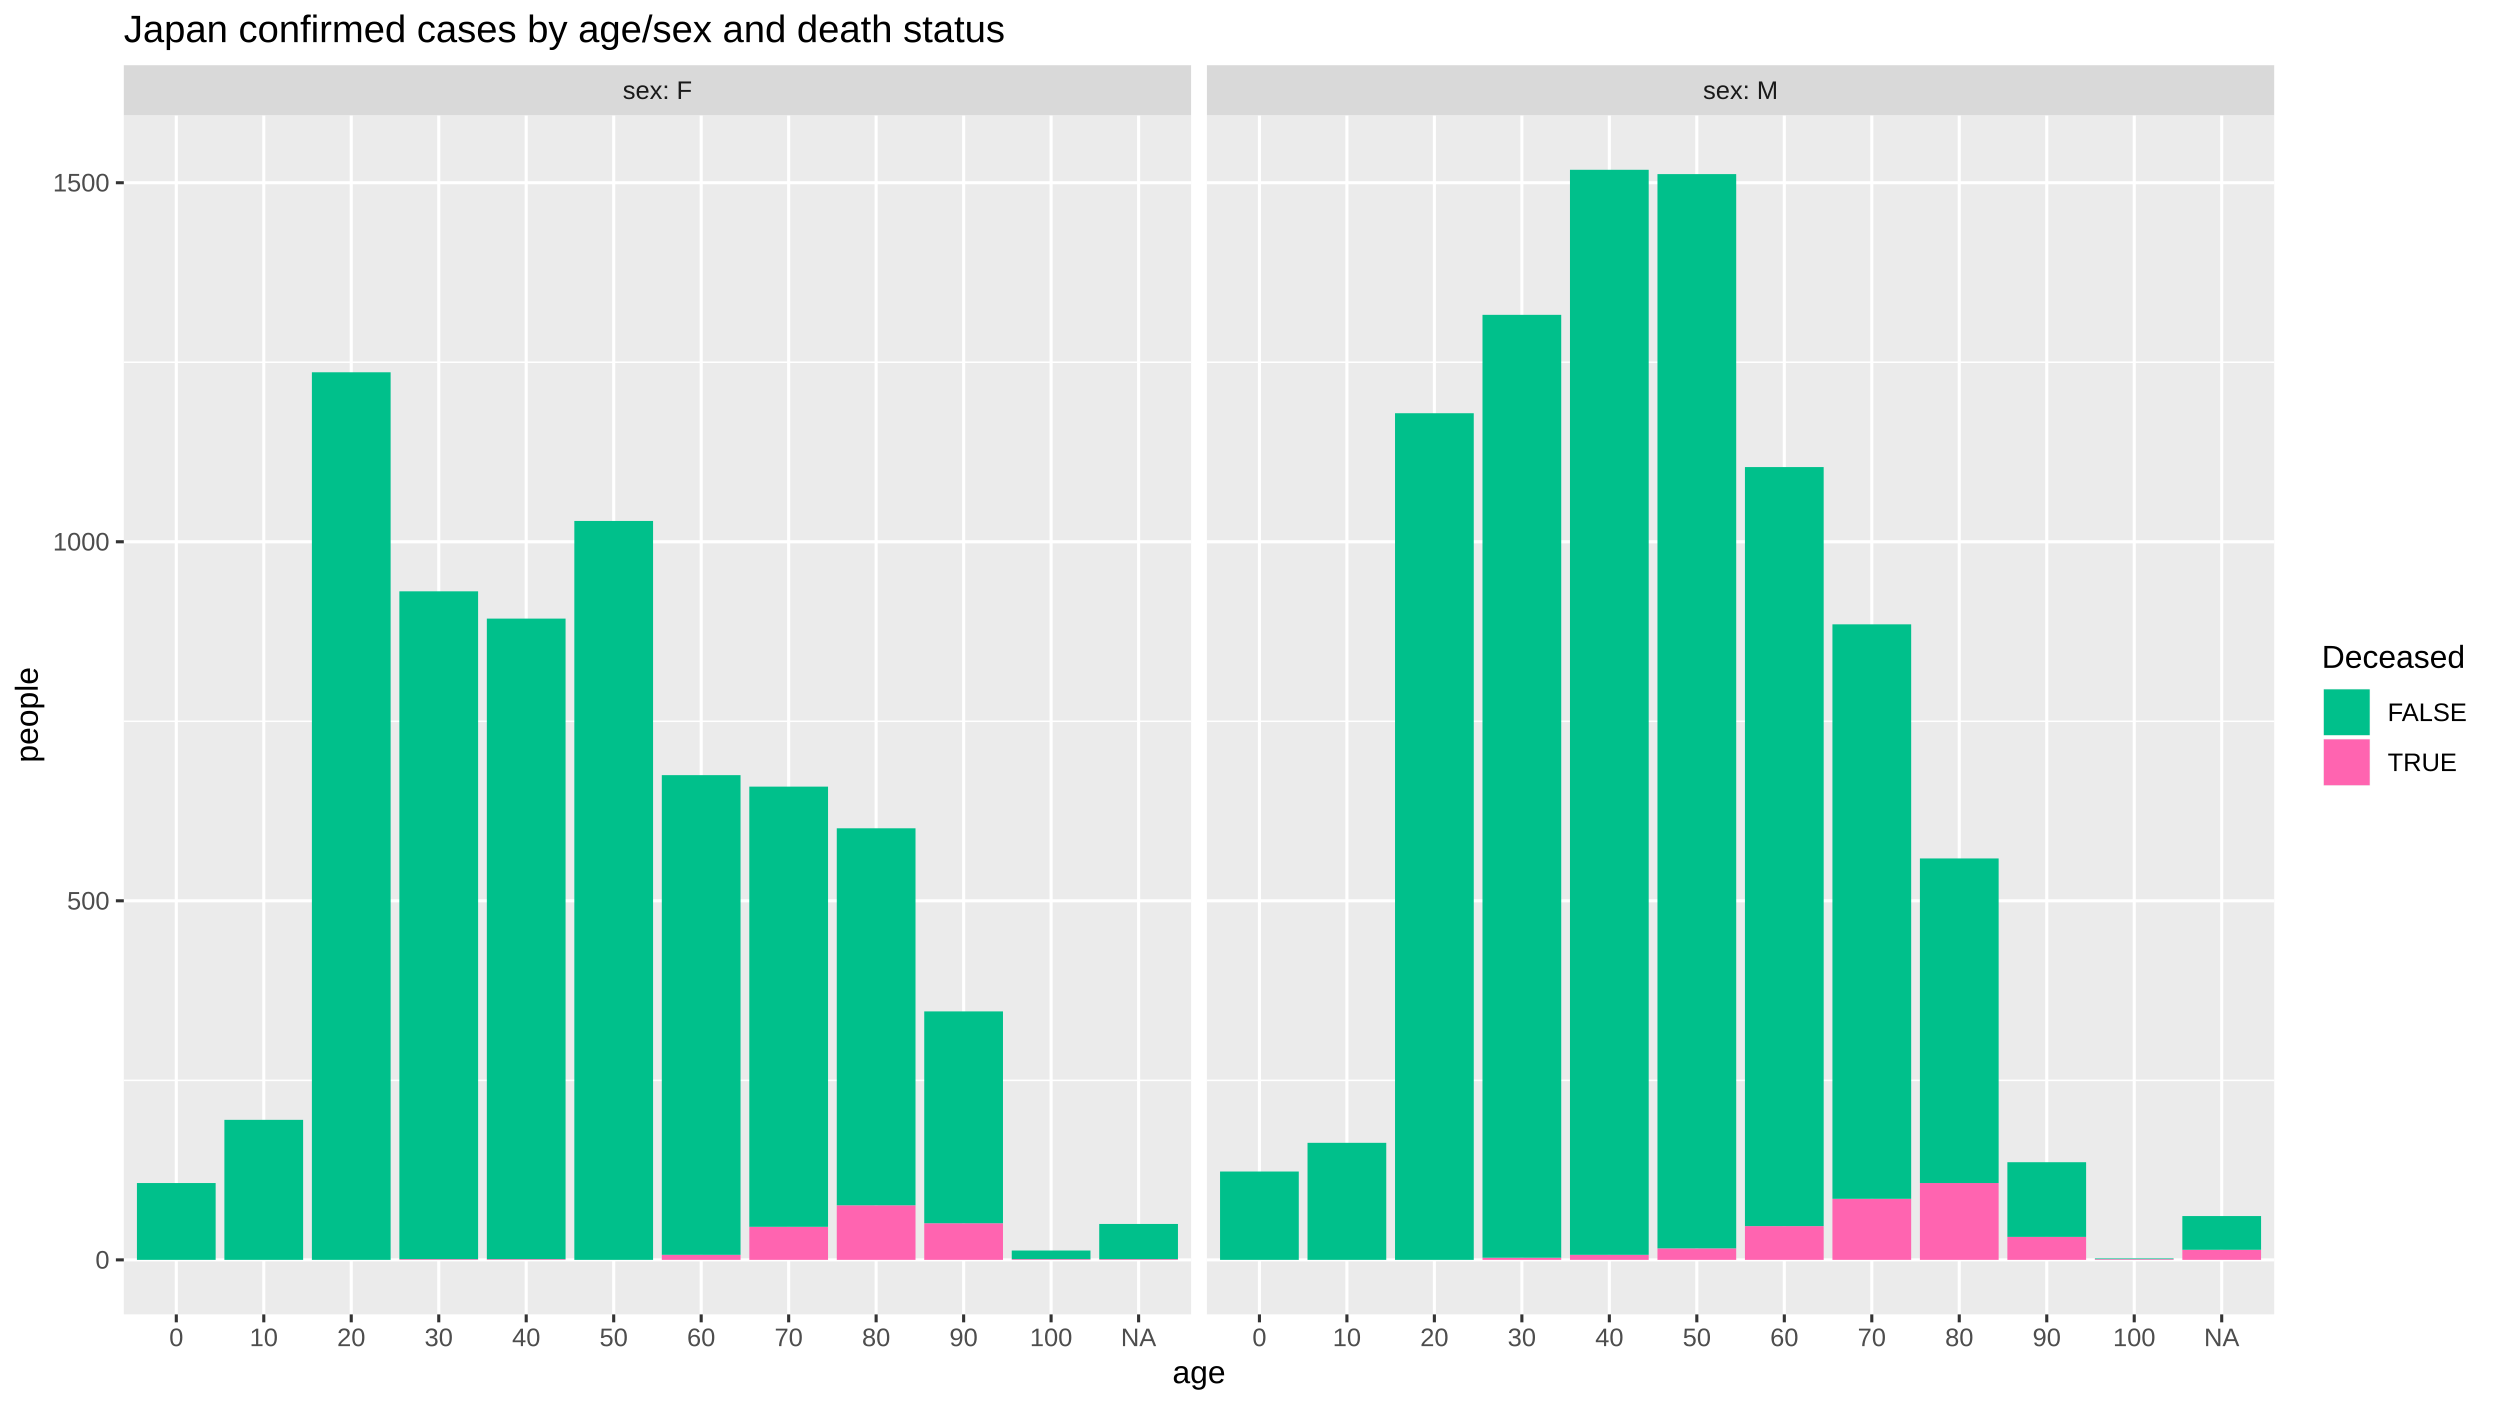
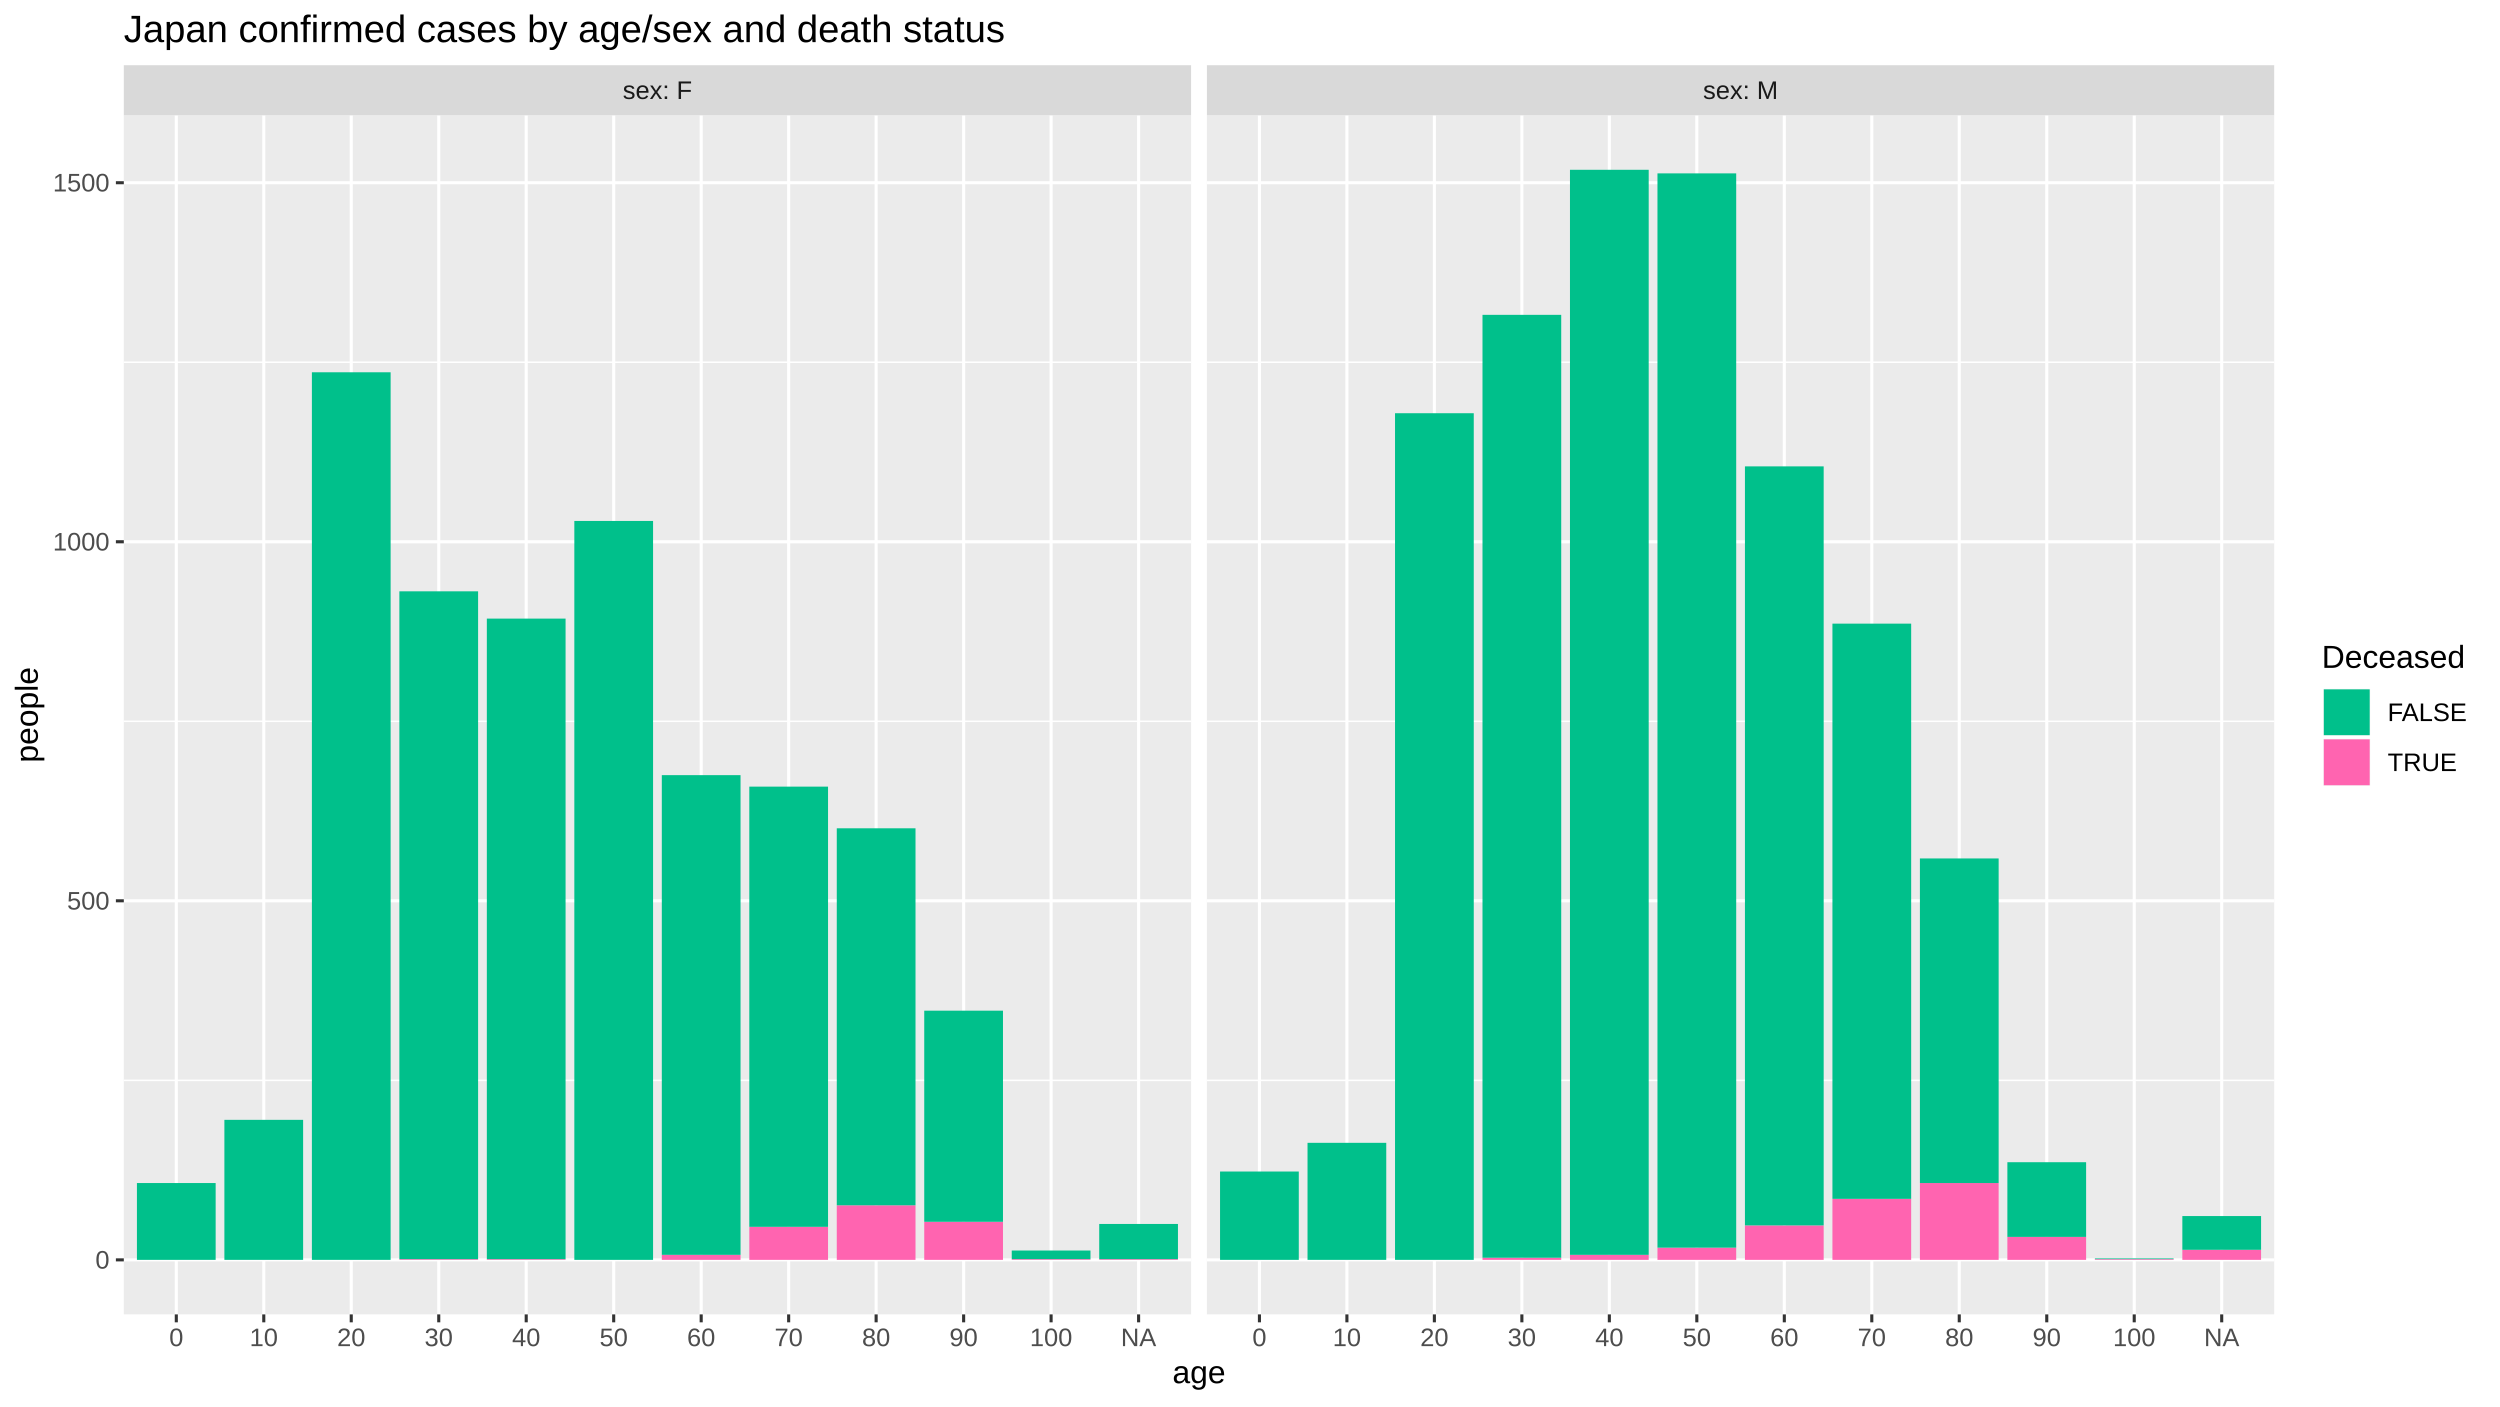
<svg xmlns="http://www.w3.org/2000/svg" viewBox="0 0 864.00 486.00">
  <defs>
    <style type="text/css">
    line, polyline, polygon, path, rect, circle {
      fill: none;
      stroke: #000000;
      stroke-linecap: round;
      stroke-linejoin: round;
      stroke-miterlimit: 10.00;
    }
  </style>
  </defs>
  <rect width="100%" height="100%" style="stroke: none; fill: #FFFFFF;" />
  <rect x="0.00" y="-0" width="864.00" height="486.00" style="stroke-width: 1.07; stroke: #FFFFFF; fill: #FFFFFF;" />
  <defs>
    <clipPath id="cpNDIuNzl8NDExLjY0fDQ1NC4yNXwzOS44NA==">
      <rect x="42.79" y="39.84" width="368.85" height="414.40" />
    </clipPath>
  </defs>
  <rect x="42.79" y="39.84" width="368.85" height="414.40" style="stroke-width: 1.07; stroke: none; fill: #EBEBEB;" clip-path="url(#cpNDIuNzl8NDExLjY0fDQ1NC4yNXwzOS44NA==)" />
  <polyline points="42.79,373.37 411.64,373.37 " style="stroke-width: 0.53; stroke: #FFFFFF; stroke-linecap: butt;" clip-path="url(#cpNDIuNzl8NDExLjY0fDQ1NC4yNXwzOS44NA==)" />
  <polyline points="42.79,249.28 411.64,249.28 " style="stroke-width: 0.53; stroke: #FFFFFF; stroke-linecap: butt;" clip-path="url(#cpNDIuNzl8NDExLjY0fDQ1NC4yNXwzOS44NA==)" />
  <polyline points="42.79,125.19 411.64,125.19 " style="stroke-width: 0.53; stroke: #FFFFFF; stroke-linecap: butt;" clip-path="url(#cpNDIuNzl8NDExLjY0fDQ1NC4yNXwzOS44NA==)" />
  <polyline points="42.79,435.41 411.64,435.41 " style="stroke-width: 1.07; stroke: #FFFFFF; stroke-linecap: butt;" clip-path="url(#cpNDIuNzl8NDExLjY0fDQ1NC4yNXwzOS44NA==)" />
  <polyline points="42.79,311.32 411.64,311.32 " style="stroke-width: 1.07; stroke: #FFFFFF; stroke-linecap: butt;" clip-path="url(#cpNDIuNzl8NDExLjY0fDQ1NC4yNXwzOS44NA==)" />
  <polyline points="42.79,187.23 411.64,187.23 " style="stroke-width: 1.07; stroke: #FFFFFF; stroke-linecap: butt;" clip-path="url(#cpNDIuNzl8NDExLjY0fDQ1NC4yNXwzOS44NA==)" />
  <polyline points="42.79,63.15 411.64,63.15 " style="stroke-width: 1.07; stroke: #FFFFFF; stroke-linecap: butt;" clip-path="url(#cpNDIuNzl8NDExLjY0fDQ1NC4yNXwzOS44NA==)" />
  <polyline points="60.93,454.25 60.93,39.84 " style="stroke-width: 1.07; stroke: #FFFFFF; stroke-linecap: butt;" clip-path="url(#cpNDIuNzl8NDExLjY0fDQ1NC4yNXwzOS44NA==)" />
  <polyline points="91.16,454.25 91.16,39.84 " style="stroke-width: 1.07; stroke: #FFFFFF; stroke-linecap: butt;" clip-path="url(#cpNDIuNzl8NDExLjY0fDQ1NC4yNXwzOS44NA==)" />
  <polyline points="121.39,454.25 121.39,39.84 " style="stroke-width: 1.07; stroke: #FFFFFF; stroke-linecap: butt;" clip-path="url(#cpNDIuNzl8NDExLjY0fDQ1NC4yNXwzOS44NA==)" />
  <polyline points="151.63,454.25 151.63,39.84 " style="stroke-width: 1.07; stroke: #FFFFFF; stroke-linecap: butt;" clip-path="url(#cpNDIuNzl8NDExLjY0fDQ1NC4yNXwzOS44NA==)" />
  <polyline points="181.86,454.25 181.86,39.84 " style="stroke-width: 1.07; stroke: #FFFFFF; stroke-linecap: butt;" clip-path="url(#cpNDIuNzl8NDExLjY0fDQ1NC4yNXwzOS44NA==)" />
  <polyline points="212.09,454.25 212.09,39.84 " style="stroke-width: 1.07; stroke: #FFFFFF; stroke-linecap: butt;" clip-path="url(#cpNDIuNzl8NDExLjY0fDQ1NC4yNXwzOS44NA==)" />
  <polyline points="242.33,454.25 242.33,39.84 " style="stroke-width: 1.07; stroke: #FFFFFF; stroke-linecap: butt;" clip-path="url(#cpNDIuNzl8NDExLjY0fDQ1NC4yNXwzOS44NA==)" />
  <polyline points="272.56,454.25 272.56,39.84 " style="stroke-width: 1.07; stroke: #FFFFFF; stroke-linecap: butt;" clip-path="url(#cpNDIuNzl8NDExLjY0fDQ1NC4yNXwzOS44NA==)" />
  <polyline points="302.79,454.25 302.79,39.84 " style="stroke-width: 1.07; stroke: #FFFFFF; stroke-linecap: butt;" clip-path="url(#cpNDIuNzl8NDExLjY0fDQ1NC4yNXwzOS44NA==)" />
  <polyline points="333.03,454.25 333.03,39.84 " style="stroke-width: 1.07; stroke: #FFFFFF; stroke-linecap: butt;" clip-path="url(#cpNDIuNzl8NDExLjY0fDQ1NC4yNXwzOS44NA==)" />
  <polyline points="363.26,454.25 363.26,39.84 " style="stroke-width: 1.07; stroke: #FFFFFF; stroke-linecap: butt;" clip-path="url(#cpNDIuNzl8NDExLjY0fDQ1NC4yNXwzOS44NA==)" />
  <polyline points="393.50,454.25 393.50,39.84 " style="stroke-width: 1.07; stroke: #FFFFFF; stroke-linecap: butt;" clip-path="url(#cpNDIuNzl8NDExLjY0fDQ1NC4yNXwzOS44NA==)" />
  <rect x="47.32" y="408.86" width="27.21" height="26.55" style="stroke-width: 1.07; stroke: none; stroke-linecap: butt; fill: #00C08B;" clip-path="url(#cpNDIuNzl8NDExLjY0fDQ1NC4yNXwzOS44NA==)" />
  <rect x="77.55" y="387.02" width="27.21" height="48.39" style="stroke-width: 1.07; stroke: none; stroke-linecap: butt; fill: #00C08B;" clip-path="url(#cpNDIuNzl8NDExLjY0fDQ1NC4yNXwzOS44NA==)" />
  <rect x="107.79" y="128.66" width="27.21" height="306.75" style="stroke-width: 1.07; stroke: none; stroke-linecap: butt; fill: #00C08B;" clip-path="url(#cpNDIuNzl8NDExLjY0fDQ1NC4yNXwzOS44NA==)" />
  <rect x="138.02" y="435.16" width="27.21" height="0.25" style="stroke-width: 1.07; stroke: none; stroke-linecap: butt; fill: #FF64B0;" clip-path="url(#cpNDIuNzl8NDExLjY0fDQ1NC4yNXwzOS44NA==)" />
  <rect x="138.02" y="204.36" width="27.21" height="230.80" style="stroke-width: 1.07; stroke: none; stroke-linecap: butt; fill: #00C08B;" clip-path="url(#cpNDIuNzl8NDExLjY0fDQ1NC4yNXwzOS44NA==)" />
  <rect x="168.25" y="435.16" width="27.21" height="0.25" style="stroke-width: 1.07; stroke: none; stroke-linecap: butt; fill: #FF64B0;" clip-path="url(#cpNDIuNzl8NDExLjY0fDQ1NC4yNXwzOS44NA==)" />
  <rect x="168.25" y="213.79" width="27.21" height="221.37" style="stroke-width: 1.07; stroke: none; stroke-linecap: butt; fill: #00C08B;" clip-path="url(#cpNDIuNzl8NDExLjY0fDQ1NC4yNXwzOS44NA==)" />
  <rect x="198.49" y="180.04" width="27.21" height="255.37" style="stroke-width: 1.07; stroke: none; stroke-linecap: butt; fill: #00C08B;" clip-path="url(#cpNDIuNzl8NDExLjY0fDQ1NC4yNXwzOS44NA==)" />
  <rect x="228.72" y="433.67" width="27.21" height="1.74" style="stroke-width: 1.07; stroke: none; stroke-linecap: butt; fill: #FF64B0;" clip-path="url(#cpNDIuNzl8NDExLjY0fDQ1NC4yNXwzOS44NA==)" />
  <rect x="228.72" y="267.89" width="27.21" height="165.78" style="stroke-width: 1.07; stroke: none; stroke-linecap: butt; fill: #00C08B;" clip-path="url(#cpNDIuNzl8NDExLjY0fDQ1NC4yNXwzOS44NA==)" />
  <rect x="258.96" y="423.99" width="27.21" height="11.42" style="stroke-width: 1.07; stroke: none; stroke-linecap: butt; fill: #FF64B0;" clip-path="url(#cpNDIuNzl8NDExLjY0fDQ1NC4yNXwzOS44NA==)" />
  <rect x="258.96" y="271.86" width="27.21" height="152.13" style="stroke-width: 1.07; stroke: none; stroke-linecap: butt; fill: #00C08B;" clip-path="url(#cpNDIuNzl8NDExLjY0fDQ1NC4yNXwzOS44NA==)" />
  <rect x="289.19" y="416.55" width="27.21" height="18.86" style="stroke-width: 1.07; stroke: none; stroke-linecap: butt; fill: #FF64B0;" clip-path="url(#cpNDIuNzl8NDExLjY0fDQ1NC4yNXwzOS44NA==)" />
  <rect x="289.19" y="286.26" width="27.21" height="130.29" style="stroke-width: 1.07; stroke: none; stroke-linecap: butt; fill: #00C08B;" clip-path="url(#cpNDIuNzl8NDExLjY0fDQ1NC4yNXwzOS44NA==)" />
-   <rect x="319.42" y="422.75" width="27.21" height="12.66" style="stroke-width: 1.07; stroke: none; stroke-linecap: butt; fill: #FF64B0;" clip-path="url(#cpNDIuNzl8NDExLjY0fDQ1NC4yNXwzOS44NA==)" />
-   <rect x="319.42" y="349.54" width="27.21" height="73.21" style="stroke-width: 1.07; stroke: none; stroke-linecap: butt; fill: #00C08B;" clip-path="url(#cpNDIuNzl8NDExLjY0fDQ1NC4yNXwzOS44NA==)" />
+   <rect x="319.42" y="422.26" width="27.21" height="13.15" style="stroke-width: 1.07; stroke: none; stroke-linecap: butt; fill: #FF64B0;" clip-path="url(#cpNDIuNzl8NDExLjY0fDQ1NC4yNXwzOS44NA==)" />
+   <rect x="319.42" y="349.29" width="27.21" height="72.96" style="stroke-width: 1.07; stroke: none; stroke-linecap: butt; fill: #00C08B;" clip-path="url(#cpNDIuNzl8NDExLjY0fDQ1NC4yNXwzOS44NA==)" />
  <rect x="349.66" y="435.16" width="27.21" height="0.25" style="stroke-width: 1.07; stroke: none; stroke-linecap: butt; fill: #FF64B0;" clip-path="url(#cpNDIuNzl8NDExLjY0fDQ1NC4yNXwzOS44NA==)" />
  <rect x="349.66" y="432.18" width="27.21" height="2.98" style="stroke-width: 1.07; stroke: none; stroke-linecap: butt; fill: #00C08B;" clip-path="url(#cpNDIuNzl8NDExLjY0fDQ1NC4yNXwzOS44NA==)" />
  <rect x="379.89" y="435.16" width="27.21" height="0.25" style="stroke-width: 1.07; stroke: none; stroke-linecap: butt; fill: #FF64B0;" clip-path="url(#cpNDIuNzl8NDExLjY0fDQ1NC4yNXwzOS44NA==)" />
  <rect x="379.89" y="423.00" width="27.21" height="12.16" style="stroke-width: 1.07; stroke: none; stroke-linecap: butt; fill: #00C08B;" clip-path="url(#cpNDIuNzl8NDExLjY0fDQ1NC4yNXwzOS44NA==)" />
  <defs>
    <clipPath id="cpMC4wMHw4NjQuMDB8NDg2LjAwfDAuMDA=">
      <rect x="0.00" y="0.00" width="864.00" height="486.00" />
    </clipPath>
  </defs>
  <defs>
    <clipPath id="cpNDE3LjExfDc4NS45N3w0NTQuMjV8MzkuODQ=">
      <rect x="417.11" y="39.84" width="368.85" height="414.40" />
    </clipPath>
  </defs>
  <rect x="417.11" y="39.84" width="368.85" height="414.40" style="stroke-width: 1.07; stroke: none; fill: #EBEBEB;" clip-path="url(#cpNDE3LjExfDc4NS45N3w0NTQuMjV8MzkuODQ=)" />
  <polyline points="417.11,373.37 785.97,373.37 " style="stroke-width: 0.53; stroke: #FFFFFF; stroke-linecap: butt;" clip-path="url(#cpNDE3LjExfDc4NS45N3w0NTQuMjV8MzkuODQ=)" />
  <polyline points="417.11,249.28 785.97,249.28 " style="stroke-width: 0.53; stroke: #FFFFFF; stroke-linecap: butt;" clip-path="url(#cpNDE3LjExfDc4NS45N3w0NTQuMjV8MzkuODQ=)" />
  <polyline points="417.11,125.19 785.97,125.19 " style="stroke-width: 0.53; stroke: #FFFFFF; stroke-linecap: butt;" clip-path="url(#cpNDE3LjExfDc4NS45N3w0NTQuMjV8MzkuODQ=)" />
  <polyline points="417.11,435.41 785.97,435.41 " style="stroke-width: 1.07; stroke: #FFFFFF; stroke-linecap: butt;" clip-path="url(#cpNDE3LjExfDc4NS45N3w0NTQuMjV8MzkuODQ=)" />
  <polyline points="417.11,311.32 785.97,311.32 " style="stroke-width: 1.07; stroke: #FFFFFF; stroke-linecap: butt;" clip-path="url(#cpNDE3LjExfDc4NS45N3w0NTQuMjV8MzkuODQ=)" />
  <polyline points="417.11,187.23 785.97,187.23 " style="stroke-width: 1.07; stroke: #FFFFFF; stroke-linecap: butt;" clip-path="url(#cpNDE3LjExfDc4NS45N3w0NTQuMjV8MzkuODQ=)" />
  <polyline points="417.11,63.15 785.97,63.15 " style="stroke-width: 1.07; stroke: #FFFFFF; stroke-linecap: butt;" clip-path="url(#cpNDE3LjExfDc4NS45N3w0NTQuMjV8MzkuODQ=)" />
  <polyline points="435.26,454.25 435.26,39.84 " style="stroke-width: 1.07; stroke: #FFFFFF; stroke-linecap: butt;" clip-path="url(#cpNDE3LjExfDc4NS45N3w0NTQuMjV8MzkuODQ=)" />
  <polyline points="465.49,454.25 465.49,39.84 " style="stroke-width: 1.07; stroke: #FFFFFF; stroke-linecap: butt;" clip-path="url(#cpNDE3LjExfDc4NS45N3w0NTQuMjV8MzkuODQ=)" />
  <polyline points="495.72,454.25 495.72,39.84 " style="stroke-width: 1.07; stroke: #FFFFFF; stroke-linecap: butt;" clip-path="url(#cpNDE3LjExfDc4NS45N3w0NTQuMjV8MzkuODQ=)" />
  <polyline points="525.96,454.25 525.96,39.84 " style="stroke-width: 1.07; stroke: #FFFFFF; stroke-linecap: butt;" clip-path="url(#cpNDE3LjExfDc4NS45N3w0NTQuMjV8MzkuODQ=)" />
  <polyline points="556.19,454.25 556.19,39.84 " style="stroke-width: 1.07; stroke: #FFFFFF; stroke-linecap: butt;" clip-path="url(#cpNDE3LjExfDc4NS45N3w0NTQuMjV8MzkuODQ=)" />
  <polyline points="586.42,454.25 586.42,39.84 " style="stroke-width: 1.07; stroke: #FFFFFF; stroke-linecap: butt;" clip-path="url(#cpNDE3LjExfDc4NS45N3w0NTQuMjV8MzkuODQ=)" />
  <polyline points="616.66,454.25 616.66,39.84 " style="stroke-width: 1.07; stroke: #FFFFFF; stroke-linecap: butt;" clip-path="url(#cpNDE3LjExfDc4NS45N3w0NTQuMjV8MzkuODQ=)" />
  <polyline points="646.89,454.25 646.89,39.84 " style="stroke-width: 1.07; stroke: #FFFFFF; stroke-linecap: butt;" clip-path="url(#cpNDE3LjExfDc4NS45N3w0NTQuMjV8MzkuODQ=)" />
  <polyline points="677.12,454.25 677.12,39.84 " style="stroke-width: 1.07; stroke: #FFFFFF; stroke-linecap: butt;" clip-path="url(#cpNDE3LjExfDc4NS45N3w0NTQuMjV8MzkuODQ=)" />
  <polyline points="707.36,454.25 707.36,39.84 " style="stroke-width: 1.07; stroke: #FFFFFF; stroke-linecap: butt;" clip-path="url(#cpNDE3LjExfDc4NS45N3w0NTQuMjV8MzkuODQ=)" />
  <polyline points="737.59,454.25 737.59,39.84 " style="stroke-width: 1.07; stroke: #FFFFFF; stroke-linecap: butt;" clip-path="url(#cpNDE3LjExfDc4NS45N3w0NTQuMjV8MzkuODQ=)" />
  <polyline points="767.82,454.25 767.82,39.84 " style="stroke-width: 1.07; stroke: #FFFFFF; stroke-linecap: butt;" clip-path="url(#cpNDE3LjExfDc4NS45N3w0NTQuMjV8MzkuODQ=)" />
  <rect x="421.65" y="404.88" width="27.21" height="30.53" style="stroke-width: 1.07; stroke: none; stroke-linecap: butt; fill: #00C08B;" clip-path="url(#cpNDE3LjExfDc4NS45N3w0NTQuMjV8MzkuODQ=)" />
  <rect x="451.88" y="394.96" width="27.21" height="40.45" style="stroke-width: 1.07; stroke: none; stroke-linecap: butt; fill: #00C08B;" clip-path="url(#cpNDE3LjExfDc4NS45N3w0NTQuMjV8MzkuODQ=)" />
  <rect x="482.12" y="142.81" width="27.21" height="292.60" style="stroke-width: 1.07; stroke: none; stroke-linecap: butt; fill: #00C08B;" clip-path="url(#cpNDE3LjExfDc4NS45N3w0NTQuMjV8MzkuODQ=)" />
  <rect x="512.35" y="434.67" width="27.21" height="0.74" style="stroke-width: 1.07; stroke: none; stroke-linecap: butt; fill: #FF64B0;" clip-path="url(#cpNDE3LjExfDc4NS45N3w0NTQuMjV8MzkuODQ=)" />
  <rect x="512.35" y="108.81" width="27.21" height="325.86" style="stroke-width: 1.07; stroke: none; stroke-linecap: butt; fill: #00C08B;" clip-path="url(#cpNDE3LjExfDc4NS45N3w0NTQuMjV8MzkuODQ=)" />
  <rect x="542.58" y="433.67" width="27.21" height="1.74" style="stroke-width: 1.07; stroke: none; stroke-linecap: butt; fill: #FF64B0;" clip-path="url(#cpNDE3LjExfDc4NS45N3w0NTQuMjV8MzkuODQ=)" />
  <rect x="542.58" y="58.68" width="27.21" height="374.99" style="stroke-width: 1.07; stroke: none; stroke-linecap: butt; fill: #00C08B;" clip-path="url(#cpNDE3LjExfDc4NS45N3w0NTQuMjV8MzkuODQ=)" />
-   <rect x="572.82" y="431.44" width="27.21" height="3.97" style="stroke-width: 1.07; stroke: none; stroke-linecap: butt; fill: #FF64B0;" clip-path="url(#cpNDE3LjExfDc4NS45N3w0NTQuMjV8MzkuODQ=)" />
-   <rect x="572.82" y="60.17" width="27.21" height="371.27" style="stroke-width: 1.07; stroke: none; stroke-linecap: butt; fill: #00C08B;" clip-path="url(#cpNDE3LjExfDc4NS45N3w0NTQuMjV8MzkuODQ=)" />
-   <rect x="603.05" y="423.75" width="27.21" height="11.66" style="stroke-width: 1.07; stroke: none; stroke-linecap: butt; fill: #FF64B0;" clip-path="url(#cpNDE3LjExfDc4NS45N3w0NTQuMjV8MzkuODQ=)" />
-   <rect x="603.05" y="161.42" width="27.21" height="262.32" style="stroke-width: 1.07; stroke: none; stroke-linecap: butt; fill: #00C08B;" clip-path="url(#cpNDE3LjExfDc4NS45N3w0NTQuMjV8MzkuODQ=)" />
+   <rect x="572.82" y="431.19" width="27.21" height="4.22" style="stroke-width: 1.07; stroke: none; stroke-linecap: butt; fill: #FF64B0;" clip-path="url(#cpNDE3LjExfDc4NS45N3w0NTQuMjV8MzkuODQ=)" />
+   <rect x="572.82" y="59.92" width="27.21" height="371.27" style="stroke-width: 1.07; stroke: none; stroke-linecap: butt; fill: #00C08B;" clip-path="url(#cpNDE3LjExfDc4NS45N3w0NTQuMjV8MzkuODQ=)" />
+   <rect x="603.05" y="423.50" width="27.21" height="11.91" style="stroke-width: 1.07; stroke: none; stroke-linecap: butt; fill: #FF64B0;" clip-path="url(#cpNDE3LjExfDc4NS45N3w0NTQuMjV8MzkuODQ=)" />
+   <rect x="603.05" y="161.18" width="27.21" height="262.32" style="stroke-width: 1.07; stroke: none; stroke-linecap: butt; fill: #00C08B;" clip-path="url(#cpNDE3LjExfDc4NS45N3w0NTQuMjV8MzkuODQ=)" />
  <rect x="633.29" y="414.32" width="27.21" height="21.09" style="stroke-width: 1.07; stroke: none; stroke-linecap: butt; fill: #FF64B0;" clip-path="url(#cpNDE3LjExfDc4NS45N3w0NTQuMjV8MzkuODQ=)" />
-   <rect x="633.29" y="215.77" width="27.21" height="198.54" style="stroke-width: 1.07; stroke: none; stroke-linecap: butt; fill: #00C08B;" clip-path="url(#cpNDE3LjExfDc4NS45N3w0NTQuMjV8MzkuODQ=)" />
+   <rect x="633.29" y="215.53" width="27.21" height="198.79" style="stroke-width: 1.07; stroke: none; stroke-linecap: butt; fill: #00C08B;" clip-path="url(#cpNDE3LjExfDc4NS45N3w0NTQuMjV8MzkuODQ=)" />
  <rect x="663.52" y="408.86" width="27.21" height="26.55" style="stroke-width: 1.07; stroke: none; stroke-linecap: butt; fill: #FF64B0;" clip-path="url(#cpNDE3LjExfDc4NS45N3w0NTQuMjV8MzkuODQ=)" />
  <rect x="663.52" y="296.68" width="27.21" height="112.18" style="stroke-width: 1.07; stroke: none; stroke-linecap: butt; fill: #00C08B;" clip-path="url(#cpNDE3LjExfDc4NS45N3w0NTQuMjV8MzkuODQ=)" />
  <rect x="693.75" y="427.47" width="27.21" height="7.94" style="stroke-width: 1.07; stroke: none; stroke-linecap: butt; fill: #FF64B0;" clip-path="url(#cpNDE3LjExfDc4NS45N3w0NTQuMjV8MzkuODQ=)" />
  <rect x="693.75" y="401.66" width="27.21" height="25.81" style="stroke-width: 1.07; stroke: none; stroke-linecap: butt; fill: #00C08B;" clip-path="url(#cpNDE3LjExfDc4NS45N3w0NTQuMjV8MzkuODQ=)" />
  <rect x="723.99" y="435.16" width="27.21" height="0.25" style="stroke-width: 1.07; stroke: none; stroke-linecap: butt; fill: #FF64B0;" clip-path="url(#cpNDE3LjExfDc4NS45N3w0NTQuMjV8MzkuODQ=)" />
  <rect x="723.99" y="434.91" width="27.21" height="0.25" style="stroke-width: 1.07; stroke: none; stroke-linecap: butt; fill: #00C08B;" clip-path="url(#cpNDE3LjExfDc4NS45N3w0NTQuMjV8MzkuODQ=)" />
  <rect x="754.22" y="431.94" width="27.21" height="3.47" style="stroke-width: 1.07; stroke: none; stroke-linecap: butt; fill: #FF64B0;" clip-path="url(#cpNDE3LjExfDc4NS45N3w0NTQuMjV8MzkuODQ=)" />
  <rect x="754.22" y="420.27" width="27.21" height="11.66" style="stroke-width: 1.07; stroke: none; stroke-linecap: butt; fill: #00C08B;" clip-path="url(#cpNDE3LjExfDc4NS45N3w0NTQuMjV8MzkuODQ=)" />
  <defs>
    <clipPath id="cpMC4wMHw4NjQuMDB8NDg2LjAwfDAuMDA=">
      <rect x="0.00" y="0.00" width="864.00" height="486.00" />
    </clipPath>
  </defs>
  <defs>
    <clipPath id="cpNDIuNzl8NDExLjY0fDM5Ljg0fDIyLjUz">
      <rect x="42.79" y="22.53" width="368.85" height="17.31" />
    </clipPath>
  </defs>
  <rect x="42.79" y="22.53" width="368.85" height="17.31" style="stroke-width: 1.07; stroke: none; fill: #D9D9D9;" clip-path="url(#cpNDIuNzl8NDExLjY0fDM5Ljg0fDIyLjUz)" />
  <g clip-path="url(#cpNDIuNzl8NDExLjY0fDM5Ljg0fDIyLjUz)">
    <text x="215.23" y="34.21" style="font-size: 8.80px; fill: #1A1A1A; font-family: Liberation Sans;" textLength="23.96px" lengthAdjust="spacingAndGlyphs">sex: F</text>
  </g>
  <defs>
    <clipPath id="cpMC4wMHw4NjQuMDB8NDg2LjAwfDAuMDA=">
      <rect x="0.00" y="0.00" width="864.00" height="486.00" />
    </clipPath>
  </defs>
  <defs>
    <clipPath id="cpNDE3LjExfDc4NS45N3wzOS44NHwyMi41Mw==">
      <rect x="417.11" y="22.53" width="368.85" height="17.31" />
    </clipPath>
  </defs>
  <rect x="417.11" y="22.53" width="368.85" height="17.31" style="stroke-width: 1.07; stroke: none; fill: #D9D9D9;" clip-path="url(#cpNDE3LjExfDc4NS45N3wzOS44NHwyMi41Mw==)" />
  <g clip-path="url(#cpNDE3LjExfDc4NS45N3wzOS44NHwyMi41Mw==)">
    <text x="588.58" y="34.21" style="font-size: 8.80px; fill: #1A1A1A; font-family: Liberation Sans;" textLength="25.91px" lengthAdjust="spacingAndGlyphs">sex: M</text>
  </g>
  <defs>
    <clipPath id="cpMC4wMHw4NjQuMDB8NDg2LjAwfDAuMDA=">
      <rect x="0.00" y="0.00" width="864.00" height="486.00" />
    </clipPath>
  </defs>
  <polyline points="60.93,456.99 60.93,454.25 " style="stroke-width: 1.07; stroke: #333333; stroke-linecap: butt;" clip-path="url(#cpMC4wMHw4NjQuMDB8NDg2LjAwfDAuMDA=)" />
  <polyline points="91.16,456.99 91.16,454.25 " style="stroke-width: 1.07; stroke: #333333; stroke-linecap: butt;" clip-path="url(#cpMC4wMHw4NjQuMDB8NDg2LjAwfDAuMDA=)" />
  <polyline points="121.39,456.99 121.39,454.25 " style="stroke-width: 1.07; stroke: #333333; stroke-linecap: butt;" clip-path="url(#cpMC4wMHw4NjQuMDB8NDg2LjAwfDAuMDA=)" />
  <polyline points="151.63,456.99 151.63,454.25 " style="stroke-width: 1.07; stroke: #333333; stroke-linecap: butt;" clip-path="url(#cpMC4wMHw4NjQuMDB8NDg2LjAwfDAuMDA=)" />
  <polyline points="181.86,456.99 181.86,454.25 " style="stroke-width: 1.07; stroke: #333333; stroke-linecap: butt;" clip-path="url(#cpMC4wMHw4NjQuMDB8NDg2LjAwfDAuMDA=)" />
  <polyline points="212.09,456.99 212.09,454.25 " style="stroke-width: 1.07; stroke: #333333; stroke-linecap: butt;" clip-path="url(#cpMC4wMHw4NjQuMDB8NDg2LjAwfDAuMDA=)" />
  <polyline points="242.33,456.99 242.33,454.25 " style="stroke-width: 1.07; stroke: #333333; stroke-linecap: butt;" clip-path="url(#cpMC4wMHw4NjQuMDB8NDg2LjAwfDAuMDA=)" />
  <polyline points="272.56,456.99 272.56,454.25 " style="stroke-width: 1.07; stroke: #333333; stroke-linecap: butt;" clip-path="url(#cpMC4wMHw4NjQuMDB8NDg2LjAwfDAuMDA=)" />
  <polyline points="302.79,456.99 302.79,454.25 " style="stroke-width: 1.07; stroke: #333333; stroke-linecap: butt;" clip-path="url(#cpMC4wMHw4NjQuMDB8NDg2LjAwfDAuMDA=)" />
  <polyline points="333.03,456.99 333.03,454.25 " style="stroke-width: 1.07; stroke: #333333; stroke-linecap: butt;" clip-path="url(#cpMC4wMHw4NjQuMDB8NDg2LjAwfDAuMDA=)" />
  <polyline points="363.26,456.99 363.26,454.25 " style="stroke-width: 1.07; stroke: #333333; stroke-linecap: butt;" clip-path="url(#cpMC4wMHw4NjQuMDB8NDg2LjAwfDAuMDA=)" />
  <polyline points="393.50,456.99 393.50,454.25 " style="stroke-width: 1.07; stroke: #333333; stroke-linecap: butt;" clip-path="url(#cpMC4wMHw4NjQuMDB8NDg2LjAwfDAuMDA=)" />
  <g clip-path="url(#cpMC4wMHw4NjQuMDB8NDg2LjAwfDAuMDA=)">
    <text x="58.48" y="465.23" style="font-size: 8.80px; fill: #4D4D4D; font-family: Liberation Sans;" textLength="4.89px" lengthAdjust="spacingAndGlyphs">0</text>
  </g>
  <g clip-path="url(#cpMC4wMHw4NjQuMDB8NDg2LjAwfDAuMDA=)">
    <text x="86.27" y="465.23" style="font-size: 8.80px; fill: #4D4D4D; font-family: Liberation Sans;" textLength="9.79px" lengthAdjust="spacingAndGlyphs">10</text>
  </g>
  <g clip-path="url(#cpMC4wMHw4NjQuMDB8NDg2LjAwfDAuMDA=)">
    <text x="116.50" y="465.23" style="font-size: 8.80px; fill: #4D4D4D; font-family: Liberation Sans;" textLength="9.79px" lengthAdjust="spacingAndGlyphs">20</text>
  </g>
  <g clip-path="url(#cpMC4wMHw4NjQuMDB8NDg2LjAwfDAuMDA=)">
    <text x="146.73" y="465.23" style="font-size: 8.80px; fill: #4D4D4D; font-family: Liberation Sans;" textLength="9.79px" lengthAdjust="spacingAndGlyphs">30</text>
  </g>
  <g clip-path="url(#cpMC4wMHw4NjQuMDB8NDg2LjAwfDAuMDA=)">
    <text x="176.97" y="465.23" style="font-size: 8.80px; fill: #4D4D4D; font-family: Liberation Sans;" textLength="9.79px" lengthAdjust="spacingAndGlyphs">40</text>
  </g>
  <g clip-path="url(#cpMC4wMHw4NjQuMDB8NDg2LjAwfDAuMDA=)">
    <text x="207.20" y="465.23" style="font-size: 8.80px; fill: #4D4D4D; font-family: Liberation Sans;" textLength="9.79px" lengthAdjust="spacingAndGlyphs">50</text>
  </g>
  <g clip-path="url(#cpMC4wMHw4NjQuMDB8NDg2LjAwfDAuMDA=)">
    <text x="237.43" y="465.23" style="font-size: 8.80px; fill: #4D4D4D; font-family: Liberation Sans;" textLength="9.79px" lengthAdjust="spacingAndGlyphs">60</text>
  </g>
  <g clip-path="url(#cpMC4wMHw4NjQuMDB8NDg2LjAwfDAuMDA=)">
    <text x="267.67" y="465.23" style="font-size: 8.80px; fill: #4D4D4D; font-family: Liberation Sans;" textLength="9.79px" lengthAdjust="spacingAndGlyphs">70</text>
  </g>
  <g clip-path="url(#cpMC4wMHw4NjQuMDB8NDg2LjAwfDAuMDA=)">
    <text x="297.90" y="465.23" style="font-size: 8.80px; fill: #4D4D4D; font-family: Liberation Sans;" textLength="9.79px" lengthAdjust="spacingAndGlyphs">80</text>
  </g>
  <g clip-path="url(#cpMC4wMHw4NjQuMDB8NDg2LjAwfDAuMDA=)">
    <text x="328.13" y="465.23" style="font-size: 8.80px; fill: #4D4D4D; font-family: Liberation Sans;" textLength="9.79px" lengthAdjust="spacingAndGlyphs">90</text>
  </g>
  <g clip-path="url(#cpMC4wMHw4NjQuMDB8NDg2LjAwfDAuMDA=)">
    <text x="355.92" y="465.23" style="font-size: 8.80px; fill: #4D4D4D; font-family: Liberation Sans;" textLength="14.68px" lengthAdjust="spacingAndGlyphs">100</text>
  </g>
  <g clip-path="url(#cpMC4wMHw4NjQuMDB8NDg2LjAwfDAuMDA=)">
    <text x="387.38" y="465.23" style="font-size: 8.80px; fill: #4D4D4D; font-family: Liberation Sans;" textLength="12.22px" lengthAdjust="spacingAndGlyphs">NA</text>
  </g>
  <polyline points="435.26,456.99 435.26,454.25 " style="stroke-width: 1.07; stroke: #333333; stroke-linecap: butt;" clip-path="url(#cpMC4wMHw4NjQuMDB8NDg2LjAwfDAuMDA=)" />
  <polyline points="465.49,456.99 465.49,454.25 " style="stroke-width: 1.07; stroke: #333333; stroke-linecap: butt;" clip-path="url(#cpMC4wMHw4NjQuMDB8NDg2LjAwfDAuMDA=)" />
  <polyline points="495.72,456.99 495.72,454.25 " style="stroke-width: 1.07; stroke: #333333; stroke-linecap: butt;" clip-path="url(#cpMC4wMHw4NjQuMDB8NDg2LjAwfDAuMDA=)" />
  <polyline points="525.96,456.99 525.96,454.25 " style="stroke-width: 1.07; stroke: #333333; stroke-linecap: butt;" clip-path="url(#cpMC4wMHw4NjQuMDB8NDg2LjAwfDAuMDA=)" />
  <polyline points="556.19,456.99 556.19,454.25 " style="stroke-width: 1.07; stroke: #333333; stroke-linecap: butt;" clip-path="url(#cpMC4wMHw4NjQuMDB8NDg2LjAwfDAuMDA=)" />
  <polyline points="586.42,456.99 586.42,454.25 " style="stroke-width: 1.07; stroke: #333333; stroke-linecap: butt;" clip-path="url(#cpMC4wMHw4NjQuMDB8NDg2LjAwfDAuMDA=)" />
  <polyline points="616.66,456.99 616.66,454.25 " style="stroke-width: 1.07; stroke: #333333; stroke-linecap: butt;" clip-path="url(#cpMC4wMHw4NjQuMDB8NDg2LjAwfDAuMDA=)" />
  <polyline points="646.89,456.99 646.89,454.25 " style="stroke-width: 1.07; stroke: #333333; stroke-linecap: butt;" clip-path="url(#cpMC4wMHw4NjQuMDB8NDg2LjAwfDAuMDA=)" />
  <polyline points="677.12,456.99 677.12,454.25 " style="stroke-width: 1.07; stroke: #333333; stroke-linecap: butt;" clip-path="url(#cpMC4wMHw4NjQuMDB8NDg2LjAwfDAuMDA=)" />
  <polyline points="707.36,456.99 707.36,454.25 " style="stroke-width: 1.07; stroke: #333333; stroke-linecap: butt;" clip-path="url(#cpMC4wMHw4NjQuMDB8NDg2LjAwfDAuMDA=)" />
  <polyline points="737.59,456.99 737.59,454.25 " style="stroke-width: 1.07; stroke: #333333; stroke-linecap: butt;" clip-path="url(#cpMC4wMHw4NjQuMDB8NDg2LjAwfDAuMDA=)" />
  <polyline points="767.82,456.99 767.82,454.25 " style="stroke-width: 1.07; stroke: #333333; stroke-linecap: butt;" clip-path="url(#cpMC4wMHw4NjQuMDB8NDg2LjAwfDAuMDA=)" />
  <g clip-path="url(#cpMC4wMHw4NjQuMDB8NDg2LjAwfDAuMDA=)">
    <text x="432.81" y="465.23" style="font-size: 8.80px; fill: #4D4D4D; font-family: Liberation Sans;" textLength="4.89px" lengthAdjust="spacingAndGlyphs">0</text>
  </g>
  <g clip-path="url(#cpMC4wMHw4NjQuMDB8NDg2LjAwfDAuMDA=)">
    <text x="460.59" y="465.23" style="font-size: 8.80px; fill: #4D4D4D; font-family: Liberation Sans;" textLength="9.79px" lengthAdjust="spacingAndGlyphs">10</text>
  </g>
  <g clip-path="url(#cpMC4wMHw4NjQuMDB8NDg2LjAwfDAuMDA=)">
    <text x="490.83" y="465.23" style="font-size: 8.80px; fill: #4D4D4D; font-family: Liberation Sans;" textLength="9.79px" lengthAdjust="spacingAndGlyphs">20</text>
  </g>
  <g clip-path="url(#cpMC4wMHw4NjQuMDB8NDg2LjAwfDAuMDA=)">
    <text x="521.06" y="465.23" style="font-size: 8.80px; fill: #4D4D4D; font-family: Liberation Sans;" textLength="9.79px" lengthAdjust="spacingAndGlyphs">30</text>
  </g>
  <g clip-path="url(#cpMC4wMHw4NjQuMDB8NDg2LjAwfDAuMDA=)">
    <text x="551.30" y="465.23" style="font-size: 8.80px; fill: #4D4D4D; font-family: Liberation Sans;" textLength="9.79px" lengthAdjust="spacingAndGlyphs">40</text>
  </g>
  <g clip-path="url(#cpMC4wMHw4NjQuMDB8NDg2LjAwfDAuMDA=)">
    <text x="581.53" y="465.23" style="font-size: 8.80px; fill: #4D4D4D; font-family: Liberation Sans;" textLength="9.79px" lengthAdjust="spacingAndGlyphs">50</text>
  </g>
  <g clip-path="url(#cpMC4wMHw4NjQuMDB8NDg2LjAwfDAuMDA=)">
    <text x="611.76" y="465.23" style="font-size: 8.80px; fill: #4D4D4D; font-family: Liberation Sans;" textLength="9.79px" lengthAdjust="spacingAndGlyphs">60</text>
  </g>
  <g clip-path="url(#cpMC4wMHw4NjQuMDB8NDg2LjAwfDAuMDA=)">
    <text x="642.00" y="465.23" style="font-size: 8.80px; fill: #4D4D4D; font-family: Liberation Sans;" textLength="9.79px" lengthAdjust="spacingAndGlyphs">70</text>
  </g>
  <g clip-path="url(#cpMC4wMHw4NjQuMDB8NDg2LjAwfDAuMDA=)">
    <text x="672.23" y="465.23" style="font-size: 8.80px; fill: #4D4D4D; font-family: Liberation Sans;" textLength="9.79px" lengthAdjust="spacingAndGlyphs">80</text>
  </g>
  <g clip-path="url(#cpMC4wMHw4NjQuMDB8NDg2LjAwfDAuMDA=)">
    <text x="702.46" y="465.23" style="font-size: 8.80px; fill: #4D4D4D; font-family: Liberation Sans;" textLength="9.79px" lengthAdjust="spacingAndGlyphs">90</text>
  </g>
  <g clip-path="url(#cpMC4wMHw4NjQuMDB8NDg2LjAwfDAuMDA=)">
    <text x="730.25" y="465.23" style="font-size: 8.80px; fill: #4D4D4D; font-family: Liberation Sans;" textLength="14.68px" lengthAdjust="spacingAndGlyphs">100</text>
  </g>
  <g clip-path="url(#cpMC4wMHw4NjQuMDB8NDg2LjAwfDAuMDA=)">
    <text x="761.71" y="465.23" style="font-size: 8.80px; fill: #4D4D4D; font-family: Liberation Sans;" textLength="12.22px" lengthAdjust="spacingAndGlyphs">NA</text>
  </g>
  <g clip-path="url(#cpMC4wMHw4NjQuMDB8NDg2LjAwfDAuMDA=)">
    <text x="32.96" y="438.44" style="font-size: 8.80px; fill: #4D4D4D; font-family: Liberation Sans;" textLength="4.89px" lengthAdjust="spacingAndGlyphs">0</text>
  </g>
  <g clip-path="url(#cpMC4wMHw4NjQuMDB8NDg2LjAwfDAuMDA=)">
    <text x="23.17" y="314.35" style="font-size: 8.80px; fill: #4D4D4D; font-family: Liberation Sans;" textLength="14.68px" lengthAdjust="spacingAndGlyphs">500</text>
  </g>
  <g clip-path="url(#cpMC4wMHw4NjQuMDB8NDg2LjAwfDAuMDA=)">
    <text x="18.28" y="190.26" style="font-size: 8.80px; fill: #4D4D4D; font-family: Liberation Sans;" textLength="19.58px" lengthAdjust="spacingAndGlyphs">1000</text>
  </g>
  <g clip-path="url(#cpMC4wMHw4NjQuMDB8NDg2LjAwfDAuMDA=)">
    <text x="18.28" y="66.17" style="font-size: 8.80px; fill: #4D4D4D; font-family: Liberation Sans;" textLength="19.58px" lengthAdjust="spacingAndGlyphs">1500</text>
  </g>
  <polyline points="40.05,435.41 42.79,435.41 " style="stroke-width: 1.07; stroke: #333333; stroke-linecap: butt;" clip-path="url(#cpMC4wMHw4NjQuMDB8NDg2LjAwfDAuMDA=)" />
  <polyline points="40.05,311.32 42.79,311.32 " style="stroke-width: 1.07; stroke: #333333; stroke-linecap: butt;" clip-path="url(#cpMC4wMHw4NjQuMDB8NDg2LjAwfDAuMDA=)" />
  <polyline points="40.05,187.23 42.79,187.23 " style="stroke-width: 1.07; stroke: #333333; stroke-linecap: butt;" clip-path="url(#cpMC4wMHw4NjQuMDB8NDg2LjAwfDAuMDA=)" />
  <polyline points="40.05,63.15 42.79,63.15 " style="stroke-width: 1.07; stroke: #333333; stroke-linecap: butt;" clip-path="url(#cpMC4wMHw4NjQuMDB8NDg2LjAwfDAuMDA=)" />
  <g clip-path="url(#cpMC4wMHw4NjQuMDB8NDg2LjAwfDAuMDA=)">
    <text x="405.20" y="478.03" style="font-size: 11.00px; font-family: Liberation Sans;" textLength="18.35px" lengthAdjust="spacingAndGlyphs">age</text>
  </g>
  <g clip-path="url(#cpMC4wMHw4NjQuMDB8NDg2LjAwfDAuMDA=)">
    <text transform="translate(13.05,263.56) rotate(-90)" style="font-size: 11.00px; font-family: Liberation Sans;" textLength="33.03px" lengthAdjust="spacingAndGlyphs">people</text>
  </g>
  <rect x="796.92" y="216.52" width="61.60" height="61.06" style="stroke-width: 1.07; stroke: none; fill: #FFFFFF;" clip-path="url(#cpMC4wMHw4NjQuMDB8NDg2LjAwfDAuMDA=)" />
  <g clip-path="url(#cpMC4wMHw4NjQuMDB8NDg2LjAwfDAuMDA=)">
    <text x="802.40" y="230.81" style="font-size: 11.00px; font-family: Liberation Sans;" textLength="49.53px" lengthAdjust="spacingAndGlyphs">Deceased</text>
  </g>
  <rect x="802.40" y="237.53" width="17.28" height="17.28" style="stroke-width: 1.07; stroke: #FFFFFF; fill: #F2F2F2;" clip-path="url(#cpMC4wMHw4NjQuMDB8NDg2LjAwfDAuMDA=)" />
  <rect x="803.11" y="238.24" width="15.86" height="15.86" style="stroke-width: 1.07; stroke: none; stroke-linejoin: miter; fill: #00C08B;" clip-path="url(#cpMC4wMHw4NjQuMDB8NDg2LjAwfDAuMDA=)" />
  <rect x="802.40" y="254.81" width="17.28" height="17.28" style="stroke-width: 1.07; stroke: #FFFFFF; fill: #F2F2F2;" clip-path="url(#cpMC4wMHw4NjQuMDB8NDg2LjAwfDAuMDA=)" />
  <rect x="803.11" y="255.52" width="15.86" height="15.86" style="stroke-width: 1.07; stroke: none; stroke-linejoin: miter; fill: #FF64B0;" clip-path="url(#cpMC4wMHw4NjQuMDB8NDg2LjAwfDAuMDA=)" />
  <g clip-path="url(#cpMC4wMHw4NjQuMDB8NDg2LjAwfDAuMDA=)">
    <text x="825.16" y="249.20" style="font-size: 8.80px; font-family: Liberation Sans;" textLength="27.88px" lengthAdjust="spacingAndGlyphs">FALSE</text>
  </g>
  <g clip-path="url(#cpMC4wMHw4NjQuMDB8NDg2LjAwfDAuMDA=)">
    <text x="825.16" y="266.48" style="font-size: 8.80px; font-family: Liberation Sans;" textLength="23.96px" lengthAdjust="spacingAndGlyphs">TRUE</text>
  </g>
  <g clip-path="url(#cpMC4wMHw4NjQuMDB8NDg2LjAwfDAuMDA=)">
    <text x="42.79" y="14.56" style="font-size: 13.20px; font-family: Liberation Sans;" textLength="304.52px" lengthAdjust="spacingAndGlyphs">Japan confirmed cases by age/sex and death status</text>
  </g>
</svg>
